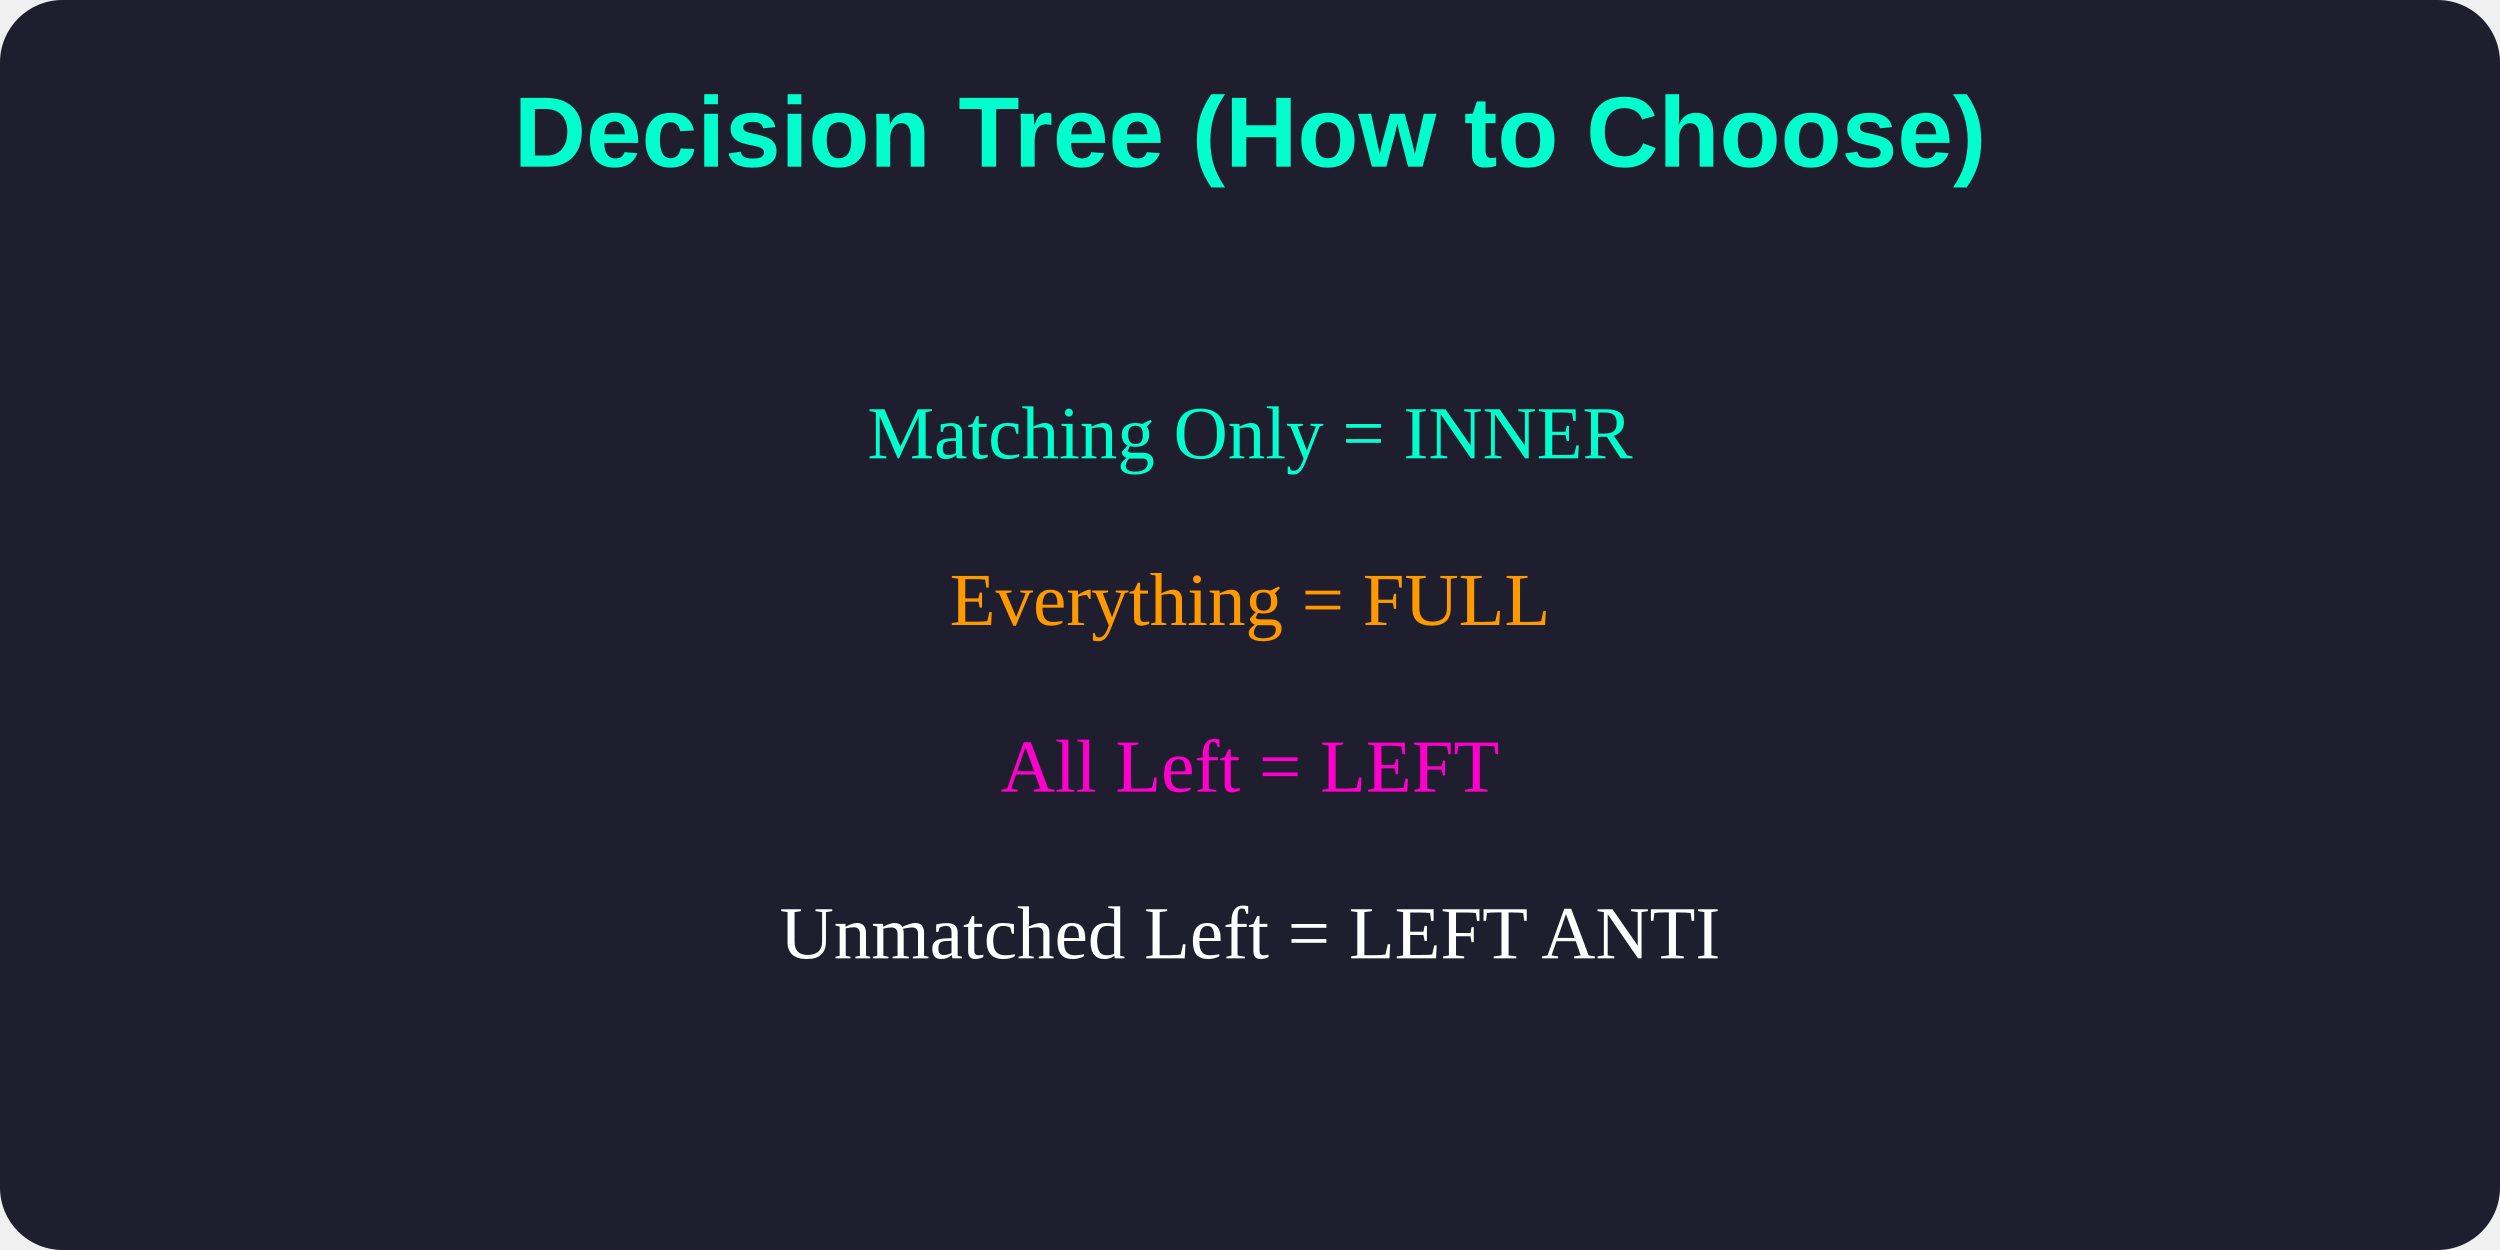
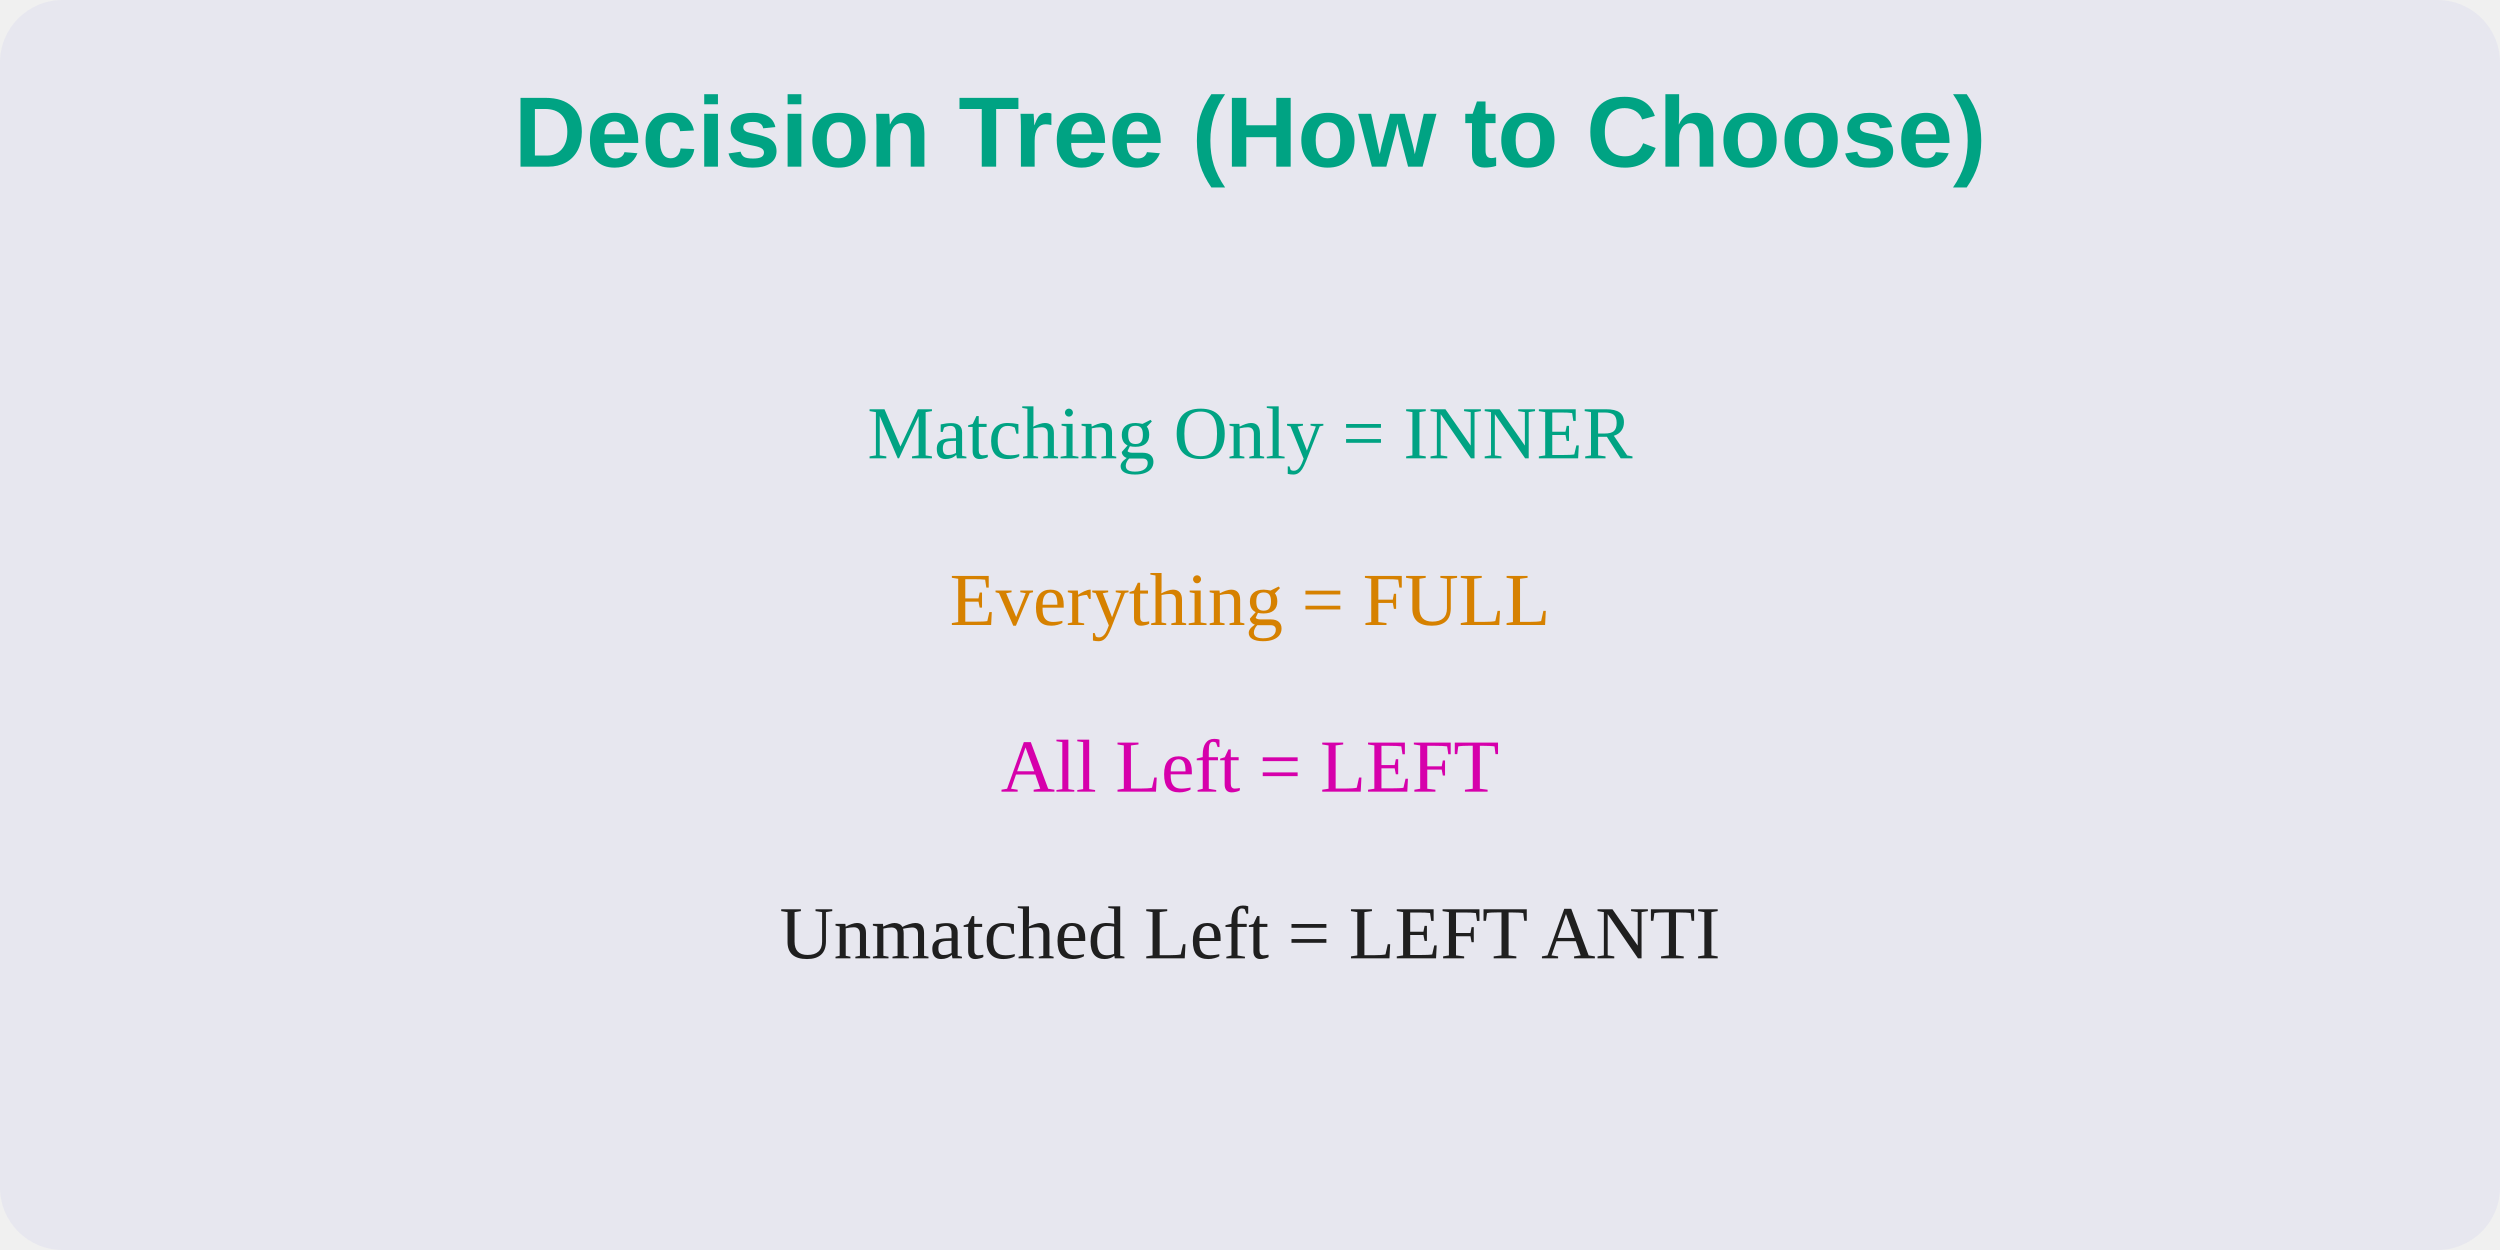
<svg xmlns="http://www.w3.org/2000/svg" viewBox="0 0 600 300">
-   <rect width="600" height="300" fill="#1e1e2e" rx="15" />
+   <rect width="600" height="300" fill="#e7e7ef" rx="15" />
  <defs>
    <linearGradient id="left" x1="0%" y1="0%" x2="100%" y2="100%">
      <stop offset="0%" stop-color="#00ffcc" stop-opacity="0.8" />
      <stop offset="100%" stop-color="#0066ff" stop-opacity="0.8" />
    </linearGradient>
    <linearGradient id="right" x1="0%" y1="0%" x2="100%" y2="100%">
      <stop offset="0%" stop-color="#ff00cc" stop-opacity="0.8" />
      <stop offset="100%" stop-color="#ff6600" stop-opacity="0.8" />
    </linearGradient>
    <linearGradient id="inter" x1="0%" y1="0%" x2="100%" y2="100%">
      <stop offset="0%" stop-color="#ffff00" stop-opacity="0.9" />
      <stop offset="100%" stop-color="#ff9900" stop-opacity="0.9" />
    </linearGradient>
  </defs>
-   <text x="300" y="40" font-family="Arial" font-size="24" font-weight="bold" fill="#00ffcc" text-anchor="middle">Decision Tree (How to Choose)</text>
+   <text x="300" y="40" font-family="Arial" font-size="24" font-weight="bold" fill="#00a383" text-anchor="middle">Decision Tree (How to Choose)</text>
  <g transform="translate(0, 50)">
-     <text x="300" y="60" fill="#00ffcc" font-size="18" text-anchor="middle">Matching Only = INNER</text>
-     <text x="300" y="100" fill="#ff9900" font-size="18" text-anchor="middle">Everything = FULL</text>
-     <text x="300" y="140" fill="#ff00cc" font-size="18" text-anchor="middle">All Left = LEFT</text>
-     <text x="300" y="180" fill="#fff" font-size="18" text-anchor="middle">Unmatched Left = LEFT ANTI</text>
+     <text x="300" y="60" fill="#00a383" font-size="18" text-anchor="middle">Matching Only = INNER</text>
+     <text x="300" y="100" fill="#d68100" font-size="18" text-anchor="middle">Everything = FULL</text>
+     <text x="300" y="140" fill="#d600ab" font-size="18" text-anchor="middle">All Left = LEFT</text>
+     <text x="300" y="180" fill="#1f1f1f" font-size="18" text-anchor="middle">Unmatched Left = LEFT ANTI</text>
  </g>
</svg>
